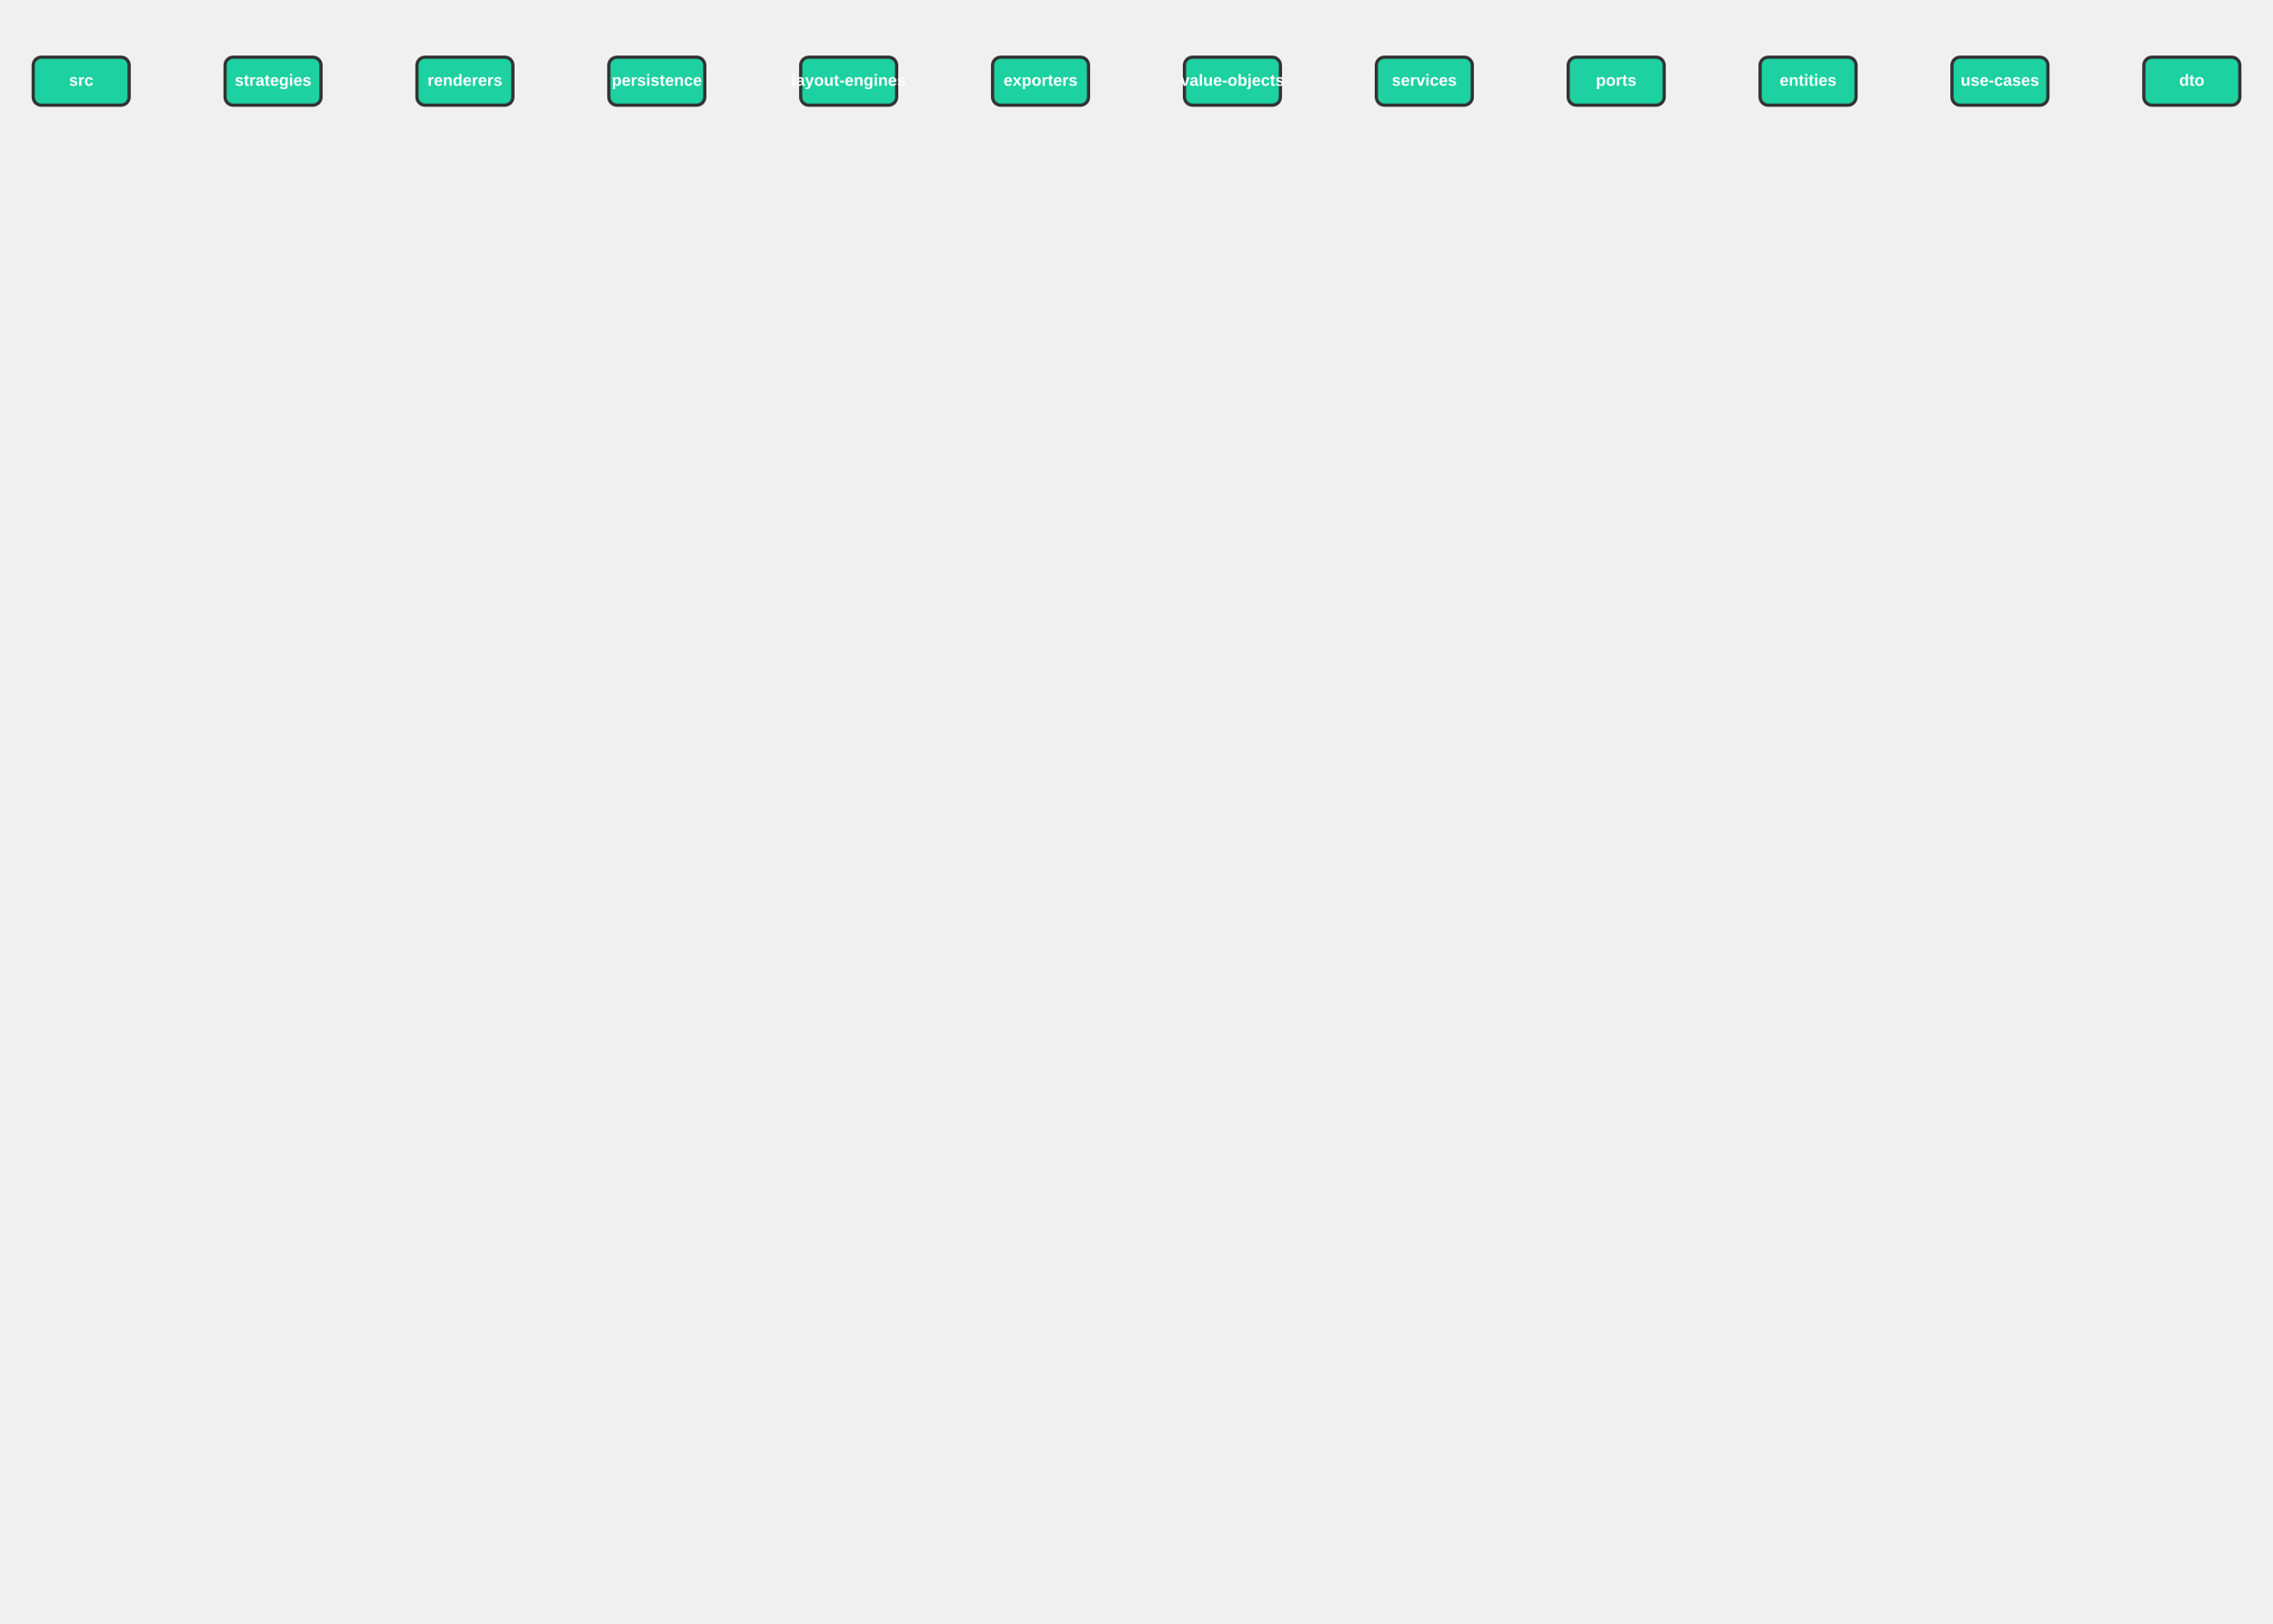
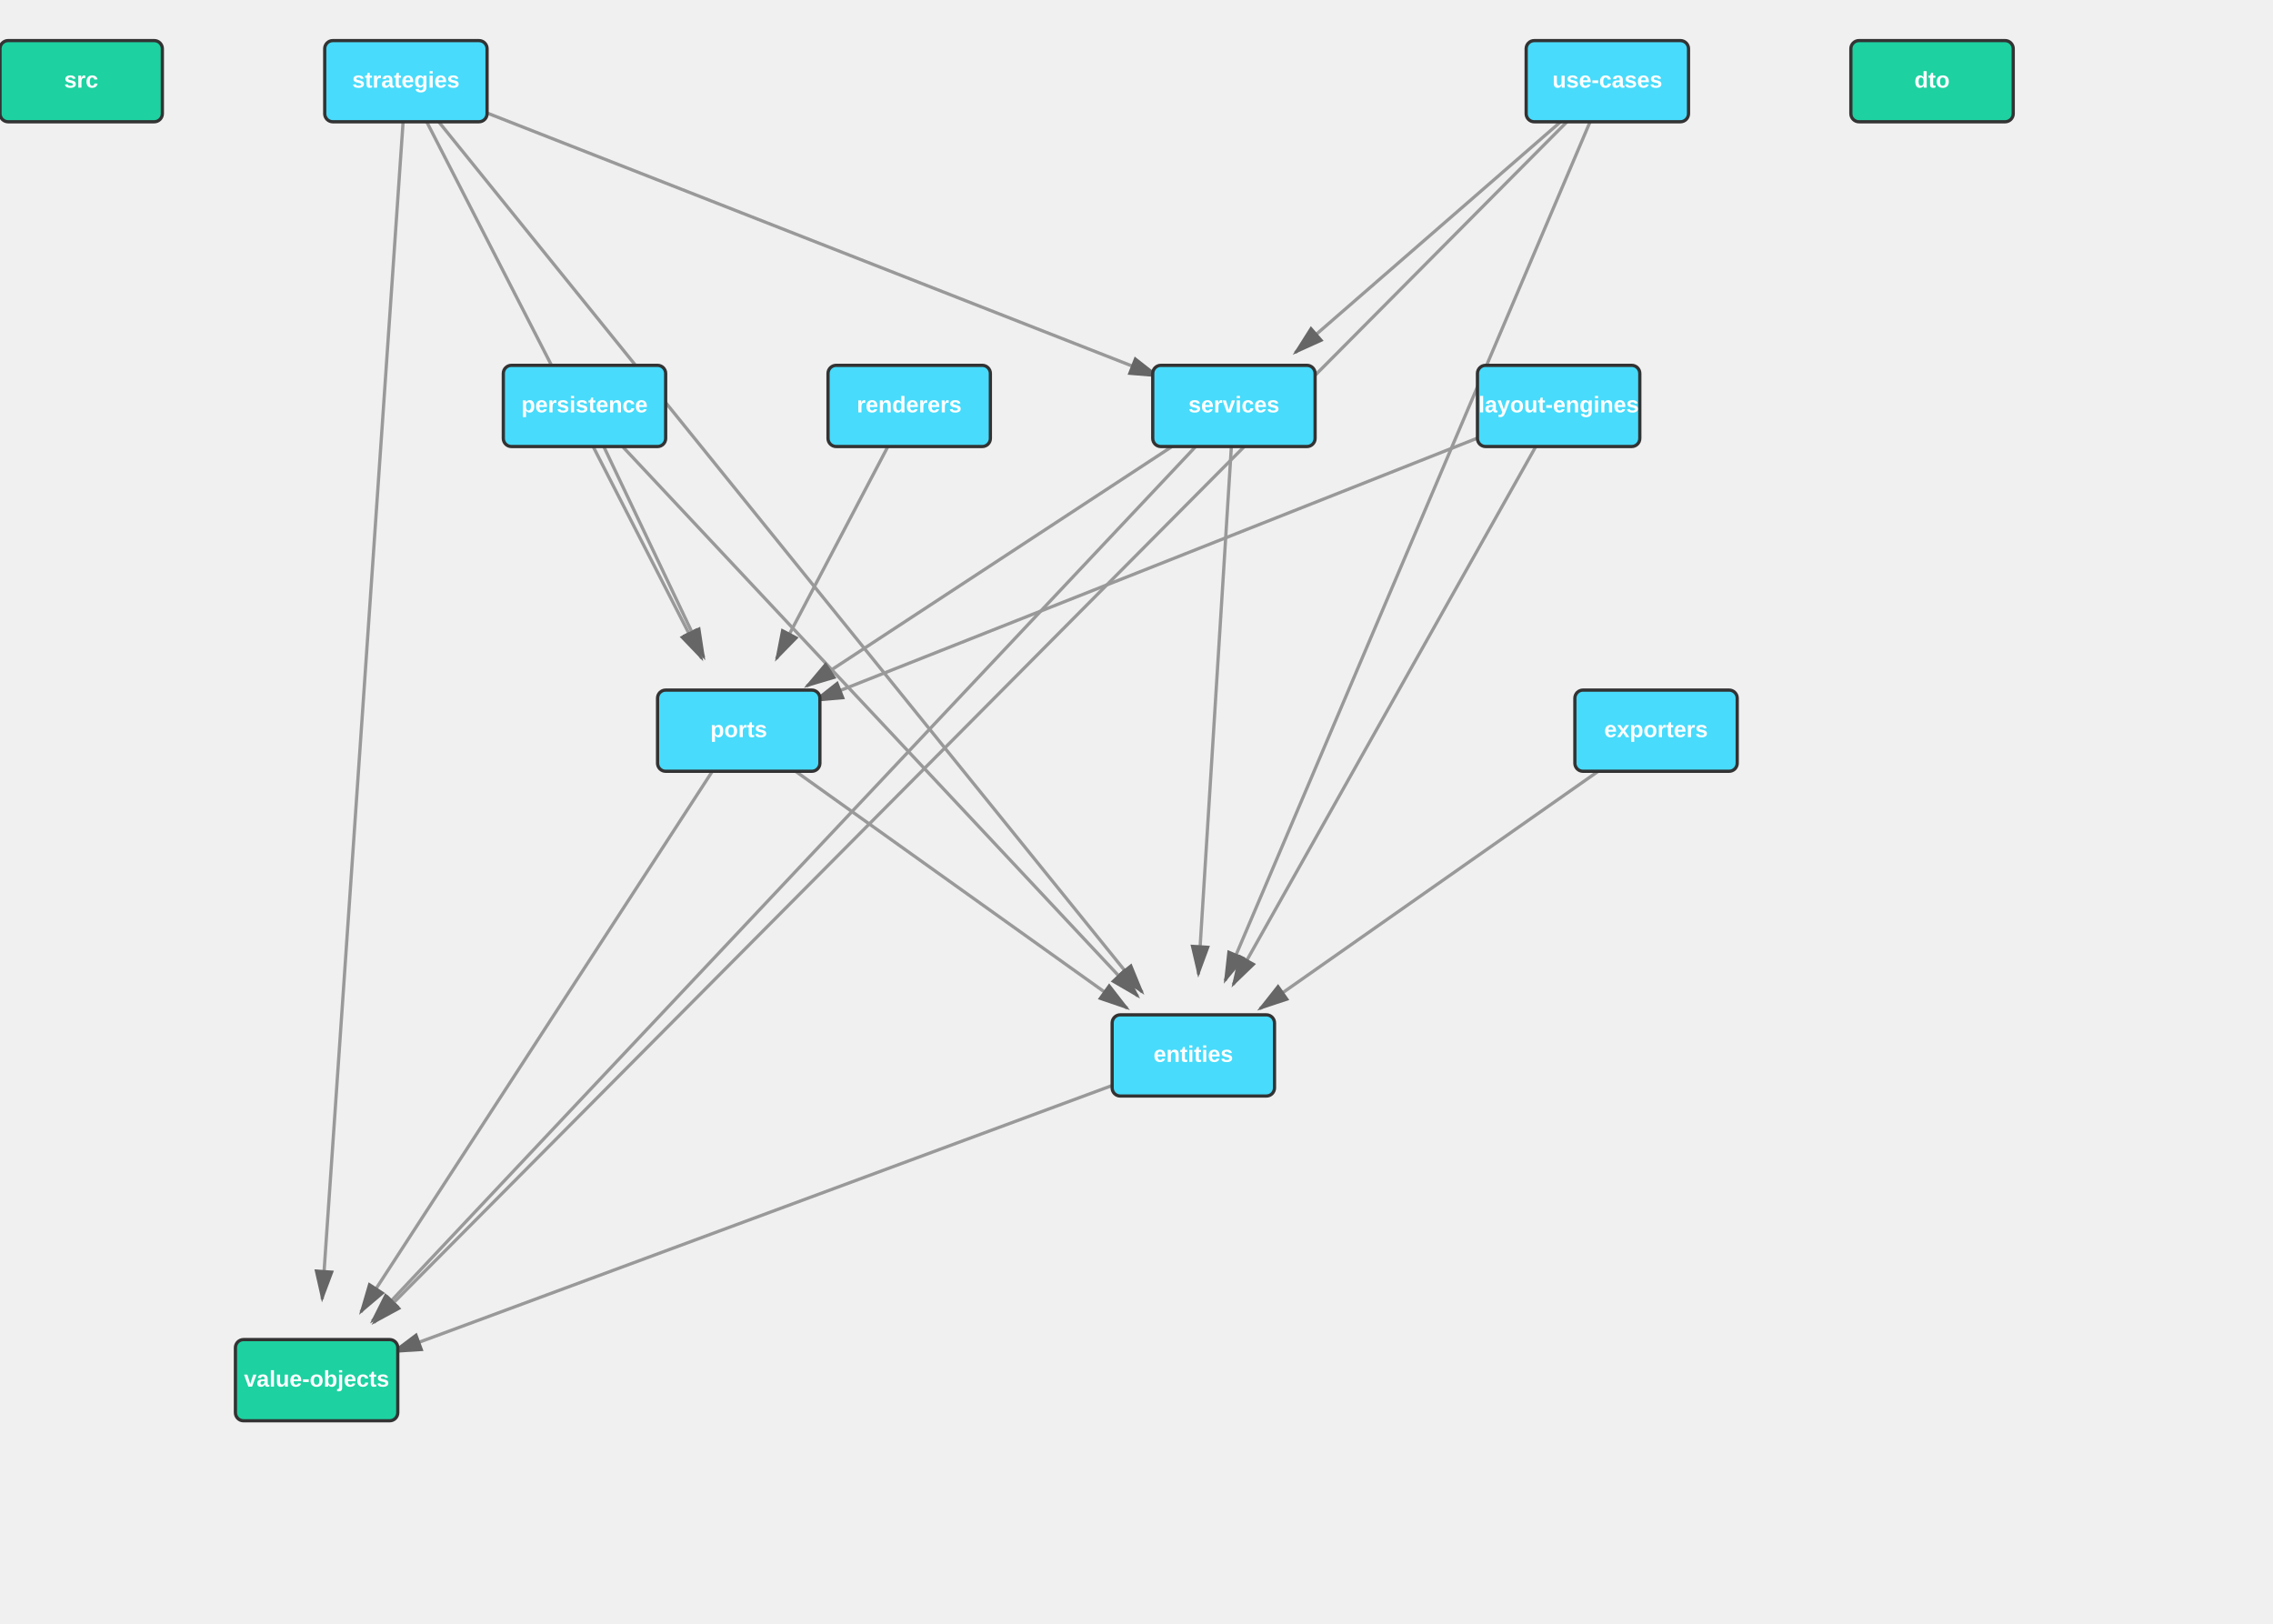
<svg xmlns="http://www.w3.org/2000/svg" width="1400" height="1000">
  <defs>
    <marker id="arrowhead" markerWidth="10" markerHeight="10" refX="9" refY="3" orient="auto">
      <polygon points="0 0, 10 3, 0 6" fill="#666" />
    </marker>
  </defs>
  <g class="edges">
+     <line x1="250" y1="50" x2="432.195" y2="405.503" stroke="#999" stroke-width="2" marker-end="url(#arrowhead)" />
+     <line x1="250" y1="50" x2="703.568" y2="611.115" stroke="#999" stroke-width="2" marker-end="url(#arrowhead)" />
+     <line x1="250" y1="50" x2="198.429" y2="800.118" stroke="#999" stroke-width="2" marker-end="url(#arrowhead)" />
+     <line x1="250" y1="50" x2="713.451" y2="231.746" stroke="#999" stroke-width="2" marker-end="url(#arrowhead)" />
+     <line x1="560" y1="250" x2="478.242" y2="405.73" stroke="#999" stroke-width="2" marker-end="url(#arrowhead)" />
+     <line x1="360" y1="250" x2="433.547" y2="404.836" stroke="#999" stroke-width="2" marker-end="url(#arrowhead)" />
+     <line x1="360" y1="250" x2="700.803" y2="613.523" stroke="#999" stroke-width="2" marker-end="url(#arrowhead)" />
+     <line x1="960" y1="250" x2="501.487" y2="431.589" stroke="#999" stroke-width="2" marker-end="url(#arrowhead)" />
+     <line x1="960" y1="250" x2="759.513" y2="606.421" stroke="#999" stroke-width="2" marker-end="url(#arrowhead)" />
+     <line x1="1020" y1="450" x2="775.928" y2="621.279" stroke="#999" stroke-width="2" marker-end="url(#arrowhead)" />
+     <line x1="760" y1="250" x2="738.119" y2="600.097" stroke="#999" stroke-width="2" marker-end="url(#arrowhead)" />
+     <line x1="760" y1="250" x2="229.278" y2="813.599" stroke="#999" stroke-width="2" marker-end="url(#arrowhead)" />
+     <line x1="760" y1="250" x2="496.812" y2="422.582" stroke="#999" stroke-width="2" marker-end="url(#arrowhead)" />
+     <line x1="455" y1="450" x2="694.313" y2="620.938" stroke="#999" stroke-width="2" marker-end="url(#arrowhead)" />
+     <line x1="455" y1="450" x2="222.249" y2="808.078" stroke="#999" stroke-width="2" marker-end="url(#arrowhead)" />
+     <line x1="735" y1="650" x2="241.887" y2="832.634" stroke="#999" stroke-width="2" marker-end="url(#arrowhead)" />
+     <line x1="990" y1="50" x2="754.557" y2="603.983" stroke="#999" stroke-width="2" marker-end="url(#arrowhead)" />
+     <line x1="990" y1="50" x2="797.73" y2="217.191" stroke="#999" stroke-width="2" marker-end="url(#arrowhead)" />
+     <line x1="990" y1="50" x2="230.244" y2="814.534" stroke="#999" stroke-width="2" marker-end="url(#arrowhead)" />
  </g>
  <g class="nodes">
    <g>
-       <rect x="20.455" y="35.227" width="59.091" height="29.545" fill="#1dd1a1" stroke="#333" stroke-width="2" rx="5" />
-       <text x="50" y="50" text-anchor="middle" dominant-baseline="middle" fill="white" font-family="Arial, sans-serif" font-size="10" font-weight="bold">src</text>
+       <rect x="0" y="25" width="100" height="50" fill="#1dd1a1" stroke="#333" stroke-width="2" rx="5" />
+       <text x="50" y="50" text-anchor="middle" dominant-baseline="middle" fill="white" font-family="Arial, sans-serif" font-size="14" font-weight="bold">src</text>
    </g>
    <g>
-       <rect x="138.636" y="35.227" width="59.091" height="29.545" fill="#1dd1a1" stroke="#333" stroke-width="2" rx="5" />
-       <text x="168.182" y="50" text-anchor="middle" dominant-baseline="middle" fill="white" font-family="Arial, sans-serif" font-size="10" font-weight="bold">strategies</text>
+       <rect x="200" y="25" width="100" height="50" fill="#48dbfb" stroke="#333" stroke-width="2" rx="5" />
+       <text x="250" y="50" text-anchor="middle" dominant-baseline="middle" fill="white" font-family="Arial, sans-serif" font-size="14" font-weight="bold">strategies</text>
    </g>
    <g>
-       <rect x="256.818" y="35.227" width="59.091" height="29.545" fill="#1dd1a1" stroke="#333" stroke-width="2" rx="5" />
-       <text x="286.364" y="50" text-anchor="middle" dominant-baseline="middle" fill="white" font-family="Arial, sans-serif" font-size="10" font-weight="bold">renderers</text>
+       <rect x="510" y="225" width="100" height="50" fill="#48dbfb" stroke="#333" stroke-width="2" rx="5" />
+       <text x="560" y="250" text-anchor="middle" dominant-baseline="middle" fill="white" font-family="Arial, sans-serif" font-size="14" font-weight="bold">renderers</text>
    </g>
    <g>
-       <rect x="375" y="35.227" width="59.091" height="29.545" fill="#1dd1a1" stroke="#333" stroke-width="2" rx="5" />
-       <text x="404.545" y="50" text-anchor="middle" dominant-baseline="middle" fill="white" font-family="Arial, sans-serif" font-size="10" font-weight="bold">persistence</text>
+       <rect x="310" y="225" width="100" height="50" fill="#48dbfb" stroke="#333" stroke-width="2" rx="5" />
+       <text x="360" y="250" text-anchor="middle" dominant-baseline="middle" fill="white" font-family="Arial, sans-serif" font-size="14" font-weight="bold">persistence</text>
    </g>
    <g>
-       <rect x="493.182" y="35.227" width="59.091" height="29.545" fill="#1dd1a1" stroke="#333" stroke-width="2" rx="5" />
-       <text x="522.727" y="50" text-anchor="middle" dominant-baseline="middle" fill="white" font-family="Arial, sans-serif" font-size="10" font-weight="bold">layout-engines</text>
+       <rect x="910" y="225" width="100" height="50" fill="#48dbfb" stroke="#333" stroke-width="2" rx="5" />
+       <text x="960" y="250" text-anchor="middle" dominant-baseline="middle" fill="white" font-family="Arial, sans-serif" font-size="14" font-weight="bold">layout-engines</text>
    </g>
    <g>
-       <rect x="611.364" y="35.227" width="59.091" height="29.545" fill="#1dd1a1" stroke="#333" stroke-width="2" rx="5" />
-       <text x="640.909" y="50" text-anchor="middle" dominant-baseline="middle" fill="white" font-family="Arial, sans-serif" font-size="10" font-weight="bold">exporters</text>
+       <rect x="970" y="425" width="100" height="50" fill="#48dbfb" stroke="#333" stroke-width="2" rx="5" />
+       <text x="1020" y="450" text-anchor="middle" dominant-baseline="middle" fill="white" font-family="Arial, sans-serif" font-size="14" font-weight="bold">exporters</text>
    </g>
    <g>
-       <rect x="729.545" y="35.227" width="59.091" height="29.545" fill="#1dd1a1" stroke="#333" stroke-width="2" rx="5" />
-       <text x="759.091" y="50" text-anchor="middle" dominant-baseline="middle" fill="white" font-family="Arial, sans-serif" font-size="10" font-weight="bold">value-objects</text>
+       <rect x="145" y="825" width="100" height="50" fill="#1dd1a1" stroke="#333" stroke-width="2" rx="5" />
+       <text x="195" y="850" text-anchor="middle" dominant-baseline="middle" fill="white" font-family="Arial, sans-serif" font-size="14" font-weight="bold">value-objects</text>
    </g>
    <g>
-       <rect x="847.727" y="35.227" width="59.091" height="29.545" fill="#1dd1a1" stroke="#333" stroke-width="2" rx="5" />
-       <text x="877.273" y="50" text-anchor="middle" dominant-baseline="middle" fill="white" font-family="Arial, sans-serif" font-size="10" font-weight="bold">services</text>
+       <rect x="710" y="225" width="100" height="50" fill="#48dbfb" stroke="#333" stroke-width="2" rx="5" />
+       <text x="760" y="250" text-anchor="middle" dominant-baseline="middle" fill="white" font-family="Arial, sans-serif" font-size="14" font-weight="bold">services</text>
    </g>
    <g>
-       <rect x="965.909" y="35.227" width="59.091" height="29.545" fill="#1dd1a1" stroke="#333" stroke-width="2" rx="5" />
-       <text x="995.455" y="50" text-anchor="middle" dominant-baseline="middle" fill="white" font-family="Arial, sans-serif" font-size="10" font-weight="bold">ports</text>
+       <rect x="405" y="425" width="100" height="50" fill="#48dbfb" stroke="#333" stroke-width="2" rx="5" />
+       <text x="455" y="450" text-anchor="middle" dominant-baseline="middle" fill="white" font-family="Arial, sans-serif" font-size="14" font-weight="bold">ports</text>
    </g>
    <g>
-       <rect x="1084.091" y="35.227" width="59.091" height="29.545" fill="#1dd1a1" stroke="#333" stroke-width="2" rx="5" />
-       <text x="1113.636" y="50" text-anchor="middle" dominant-baseline="middle" fill="white" font-family="Arial, sans-serif" font-size="10" font-weight="bold">entities</text>
+       <rect x="685" y="625" width="100" height="50" fill="#48dbfb" stroke="#333" stroke-width="2" rx="5" />
+       <text x="735" y="650" text-anchor="middle" dominant-baseline="middle" fill="white" font-family="Arial, sans-serif" font-size="14" font-weight="bold">entities</text>
    </g>
    <g>
-       <rect x="1202.273" y="35.227" width="59.091" height="29.545" fill="#1dd1a1" stroke="#333" stroke-width="2" rx="5" />
-       <text x="1231.818" y="50" text-anchor="middle" dominant-baseline="middle" fill="white" font-family="Arial, sans-serif" font-size="10" font-weight="bold">use-cases</text>
+       <rect x="940" y="25" width="100" height="50" fill="#48dbfb" stroke="#333" stroke-width="2" rx="5" />
+       <text x="990" y="50" text-anchor="middle" dominant-baseline="middle" fill="white" font-family="Arial, sans-serif" font-size="14" font-weight="bold">use-cases</text>
    </g>
    <g>
-       <rect x="1320.455" y="35.227" width="59.091" height="29.545" fill="#1dd1a1" stroke="#333" stroke-width="2" rx="5" />
-       <text x="1350" y="50" text-anchor="middle" dominant-baseline="middle" fill="white" font-family="Arial, sans-serif" font-size="10" font-weight="bold">dto</text>
+       <rect x="1140" y="25" width="100" height="50" fill="#1dd1a1" stroke="#333" stroke-width="2" rx="5" />
+       <text x="1190" y="50" text-anchor="middle" dominant-baseline="middle" fill="white" font-family="Arial, sans-serif" font-size="14" font-weight="bold">dto</text>
    </g>
  </g>
</svg>
